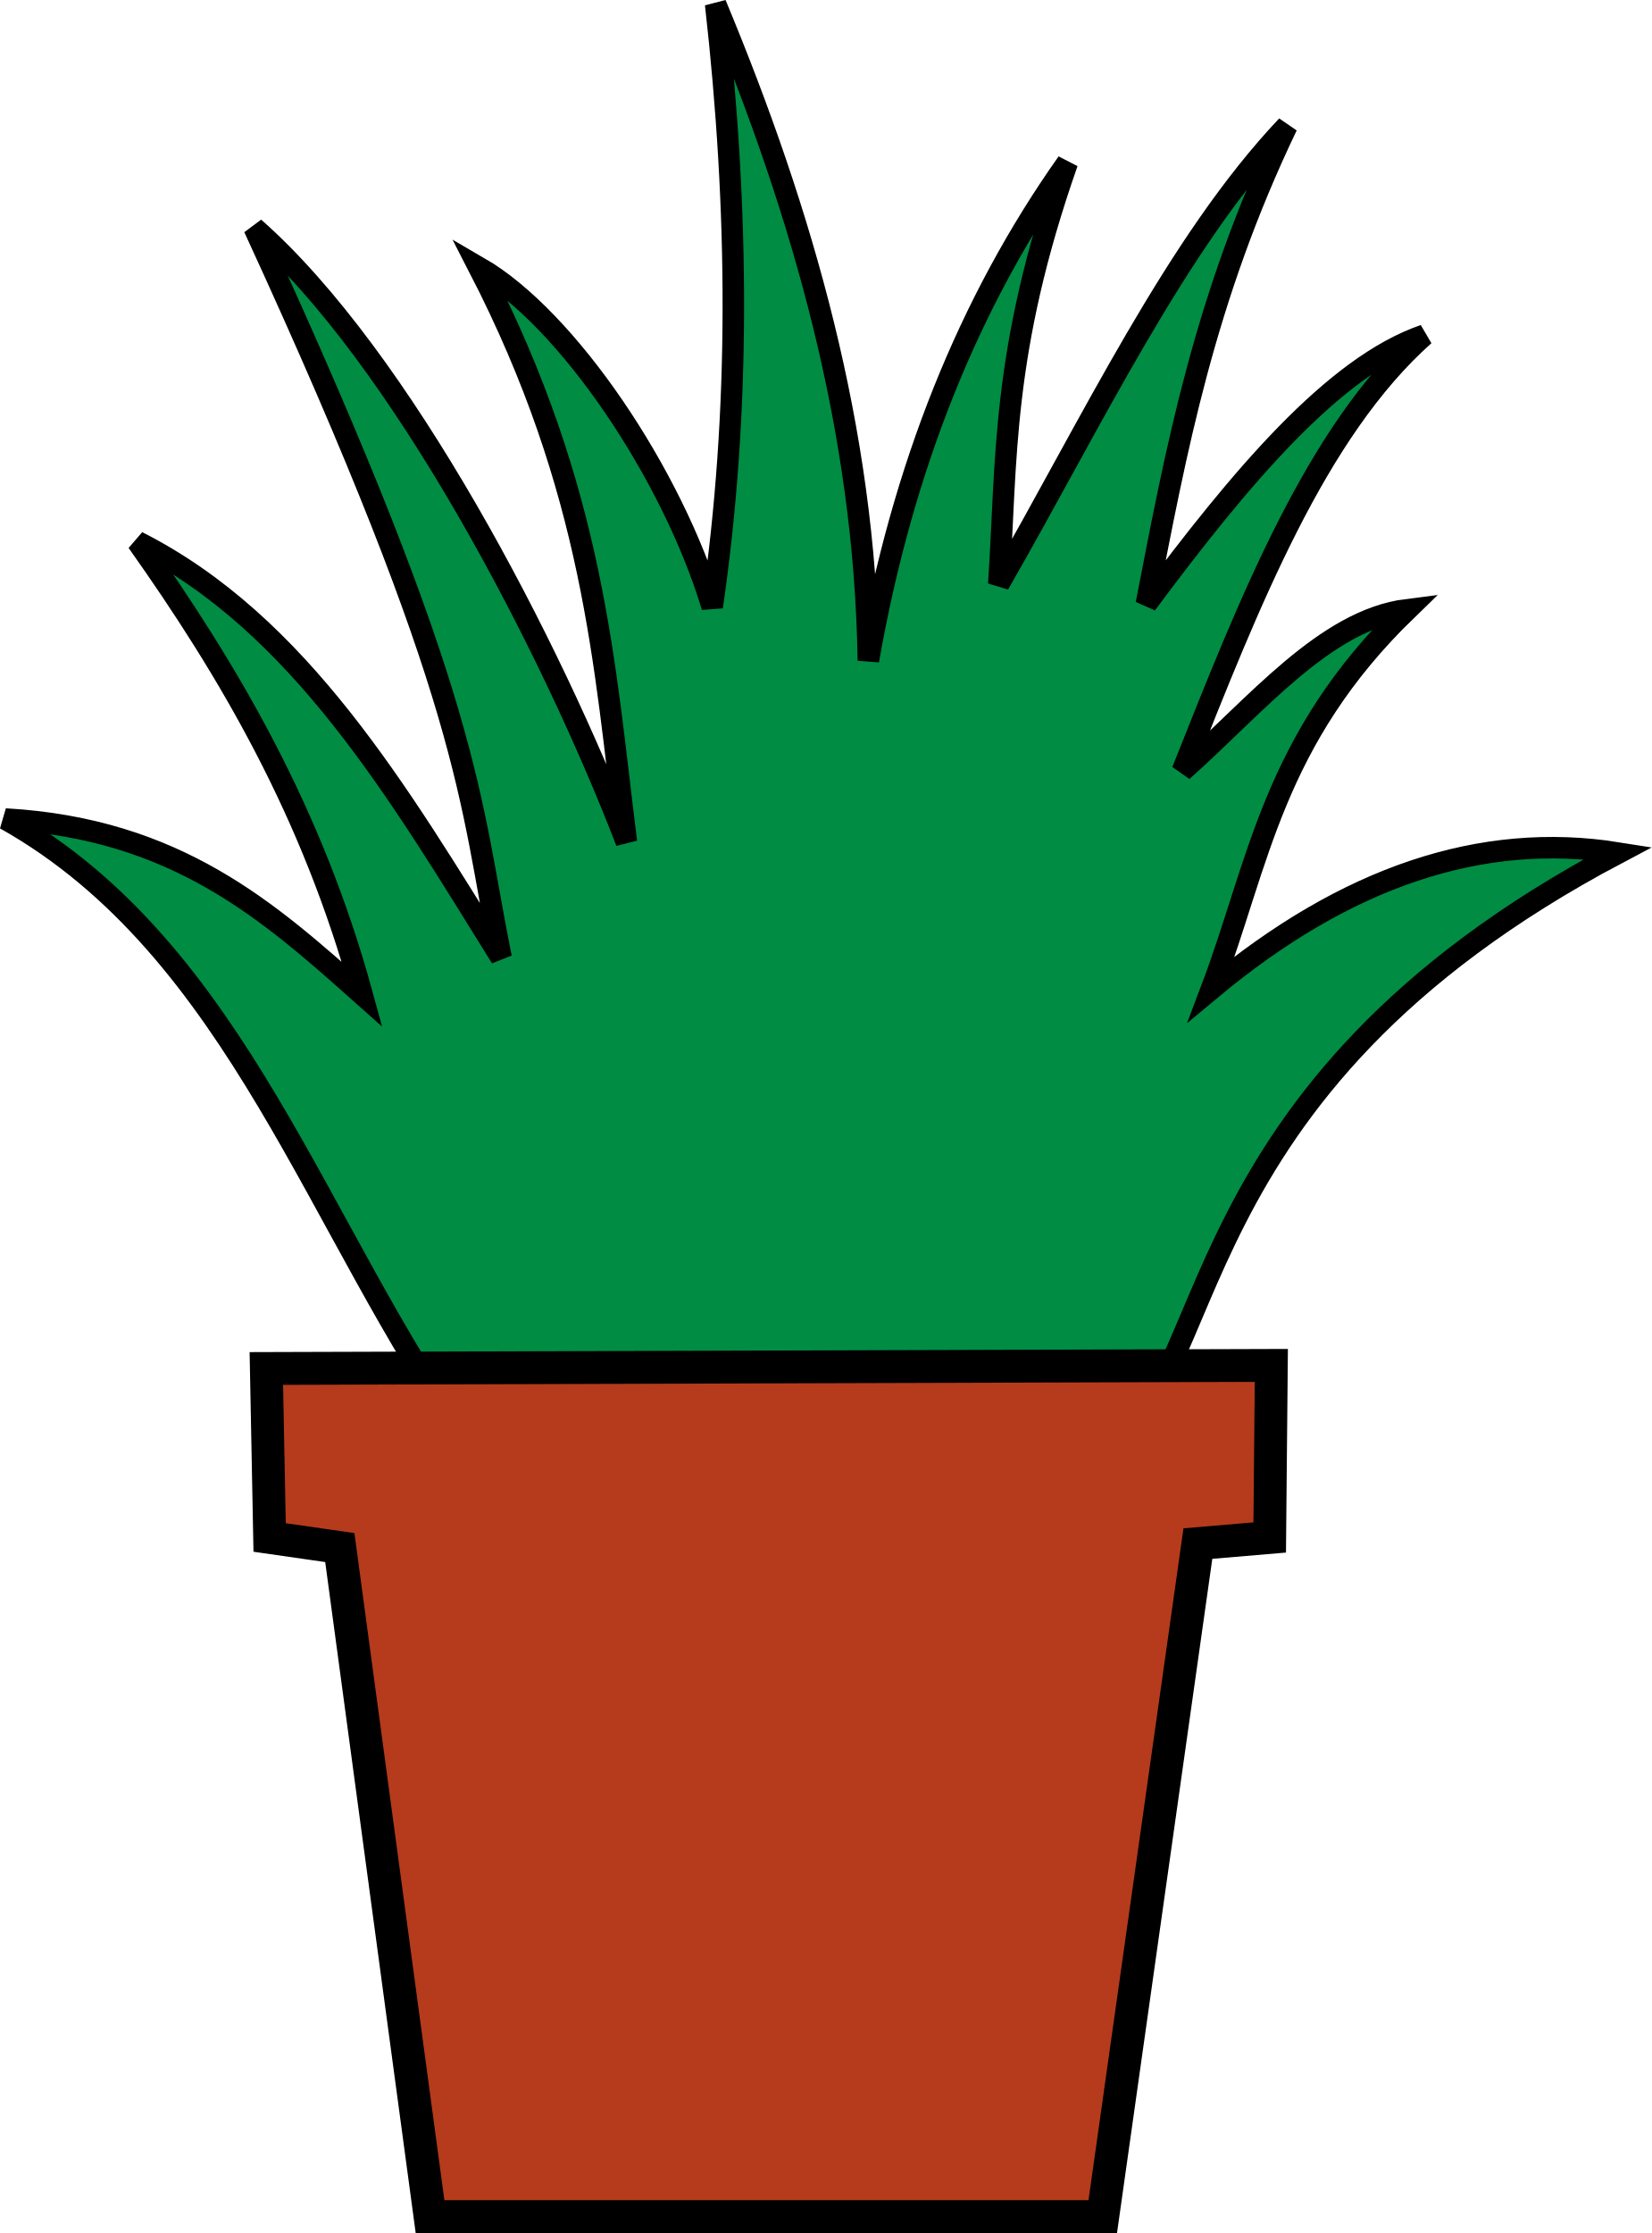
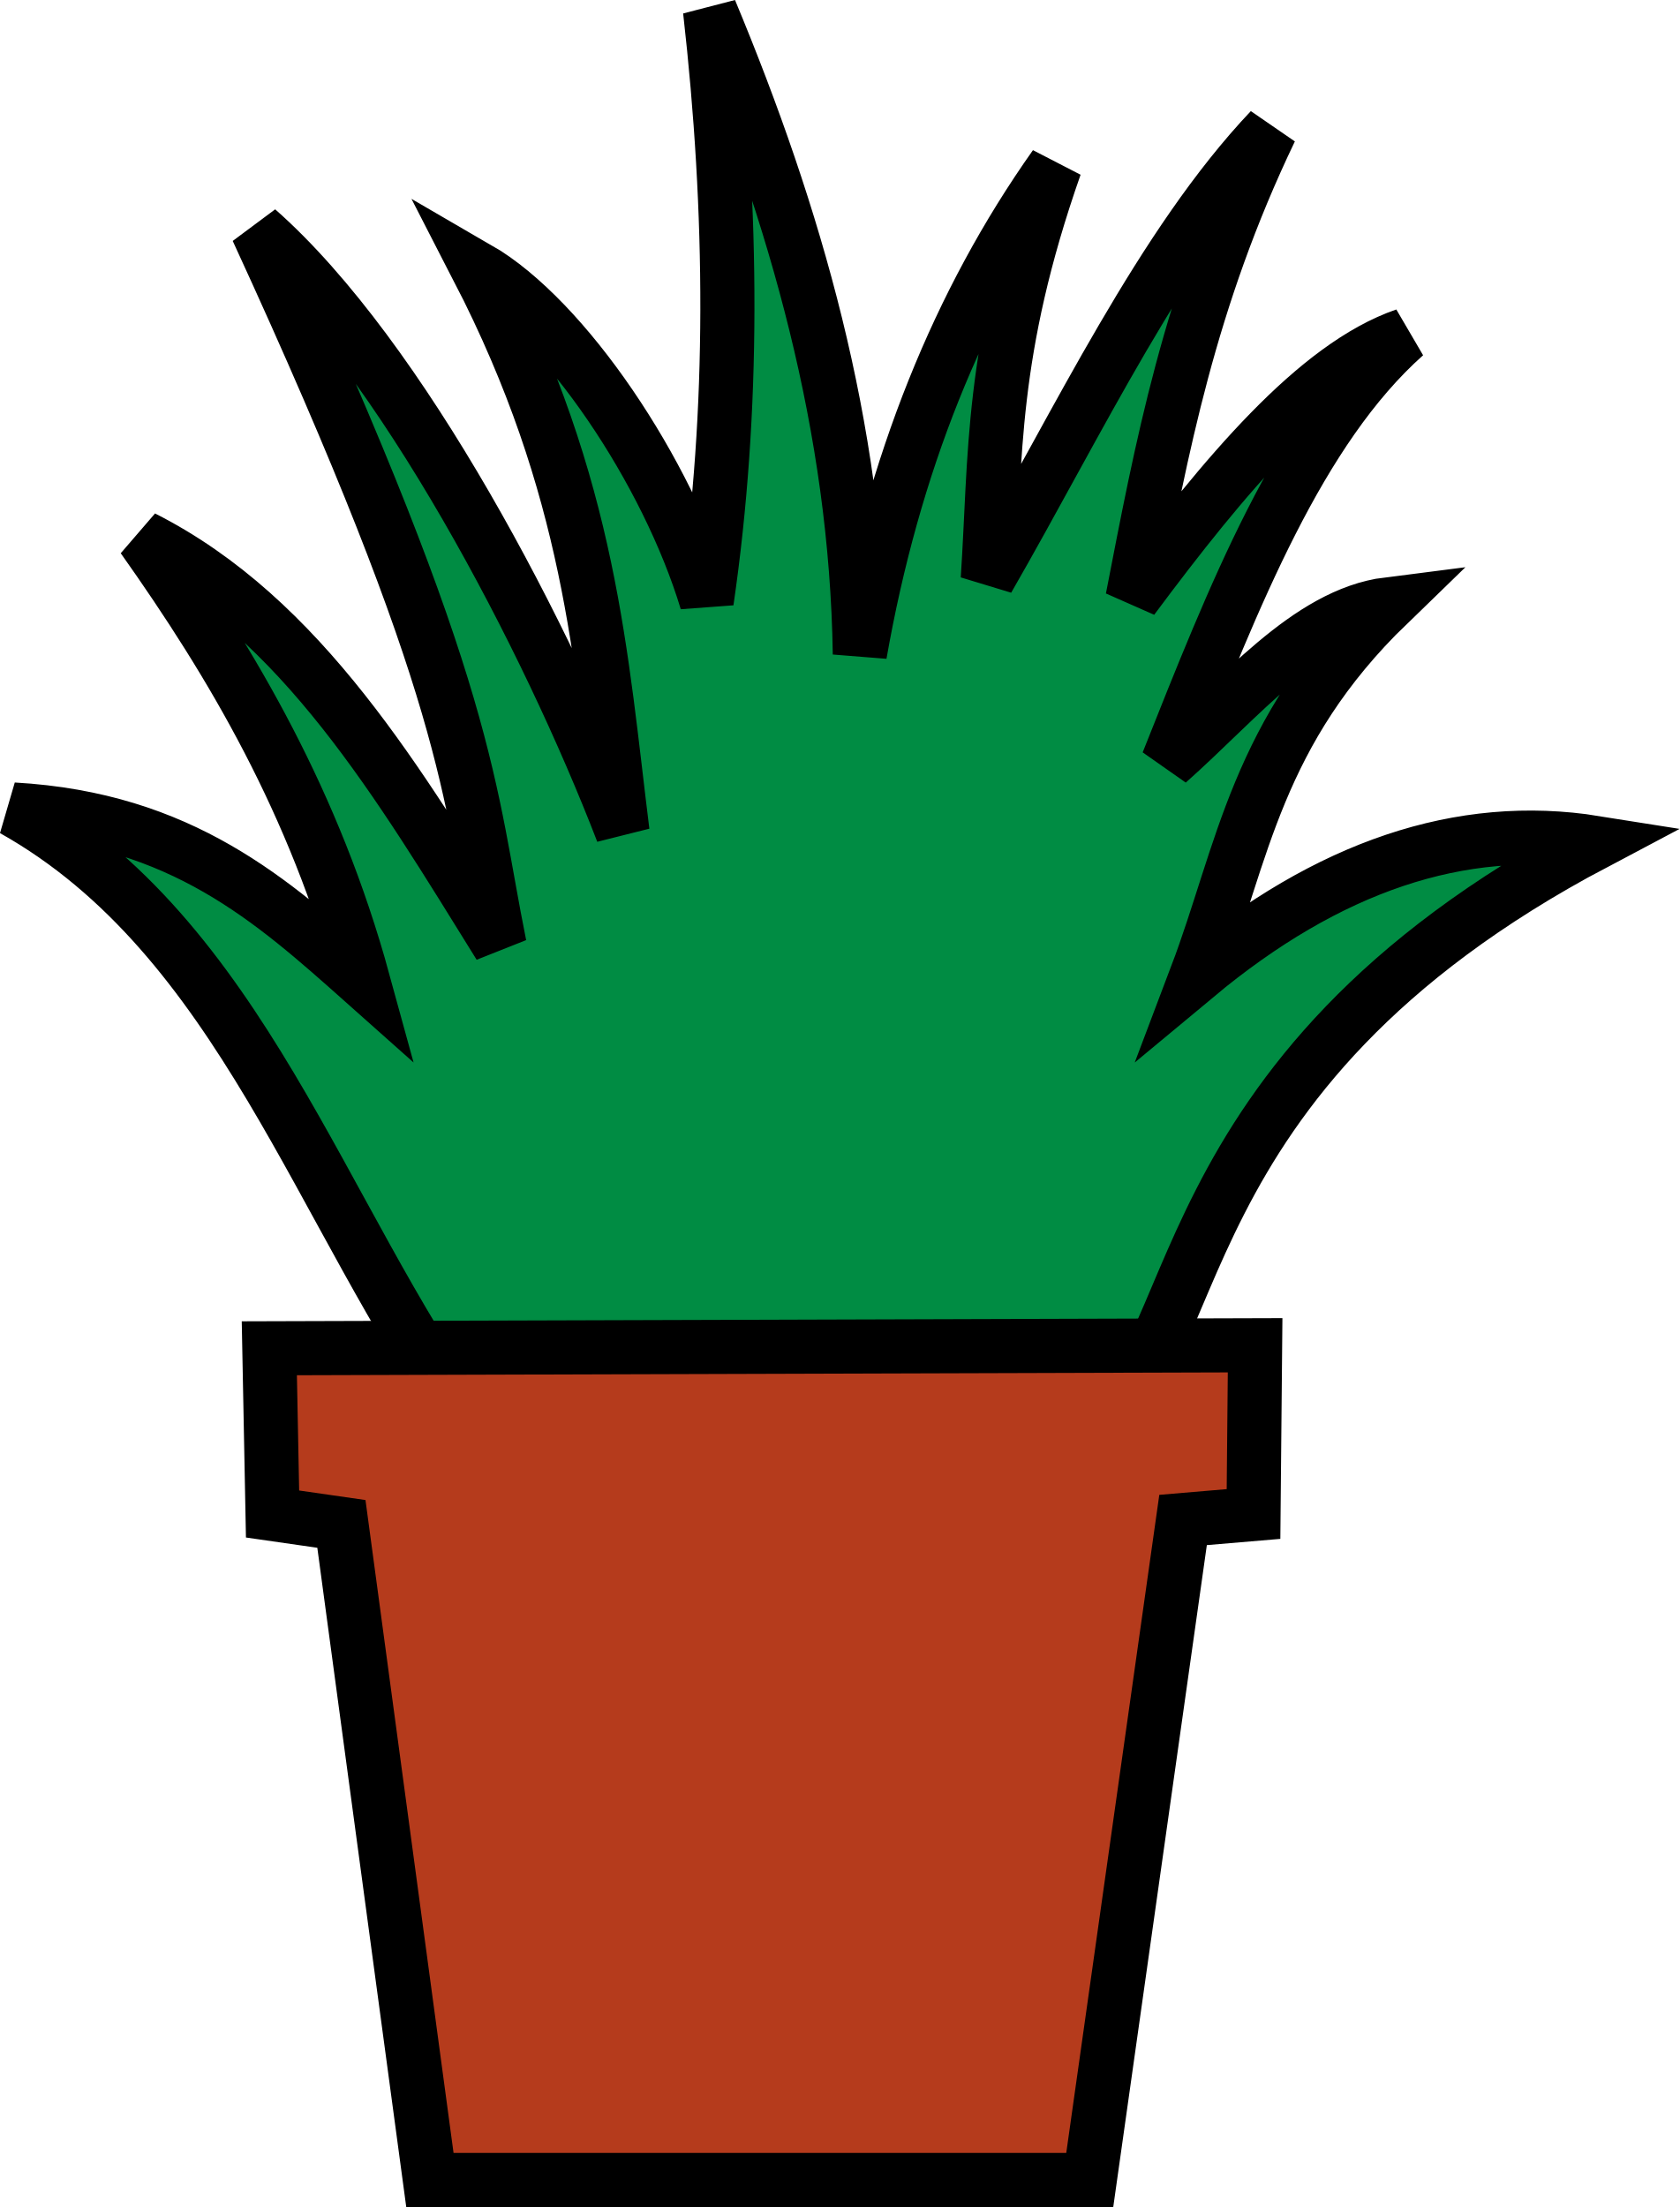
- <svg xmlns="http://www.w3.org/2000/svg" width="59.883mm" height="80.941mm" viewBox="0 0 59.883 80.941" version="1.1" id="svg1150">
+ <svg xmlns="http://www.w3.org/2000/svg" width="62.083mm" height="81.58mm" viewBox="0 0 62.083 81.58" version="1.1" id="svg1150">
  <defs id="defs1144" />
-   <g id="layer1" transform="translate(25.88319,-134.1979)">
-     <g id="g4737" transform="translate(-748.8166,-436.0752)">
-       <path id="path4732" d="m 739.921,622.627 c -5.487,-7.667 -8.353,-17.925 -16.797,-22.666 6.226,0.354 9.575,3.364 12.94,6.359 -1.814,-6.615 -4.823,-11.713 -8.15,-16.41 5.876,2.971 9.477,9.101 13.189,15.077 -1.155,-5.703 -0.974,-9.129 -8.958,-26.461 5.331,4.697 10.748,15.13 13.5,22.268 -0.808,-6.462 -1.158,-12.697 -5.35,-20.832 3.221,1.864 7.011,7.5 8.461,12.307 1.031,-7.078 0.969,-14.381 0.124,-21.846 3.164,7.597 5.411,15.427 5.537,23.794 1.228,-6.987 3.642,-12.998 7.216,-18.051 -2.414,6.881 -2.186,10.782 -2.488,15.282 3.362,-5.841 6.44,-12.38 10.451,-16.615 -3.017,6.288 -4.024,11.797 -5.101,17.333 3.404,-4.574 6.79,-8.611 10.078,-9.743 -3.923,3.49 -6.334,9.666 -8.772,15.795 2.65,-2.352 5.173,-5.471 8.15,-5.846 -4.881,4.724 -5.371,9.199 -7.092,13.743 4.856,-4.04 9.77,-5.718 14.744,-4.923 -16.439,8.684 -14.273,19.438 -18.788,21.743 z" style="fill:#008c43;fill-opacity:1;stroke:#000000;stroke-width:0.779;stroke-linecap:butt;stroke-linejoin:miter;stroke-miterlimit:4;stroke-dasharray:none;stroke-opacity:1" />
-       <path id="path4730" d="m 732.59,619.877 0.119,6.126 2.545,0.366 3.271,24.25 h 24.391 l 3.449,-24.395 2.604,-0.221 0.059,-6.237 z" style="fill:#b53b1c;fill-opacity:1;stroke:#000000;stroke-width:1.19;stroke-linecap:butt;stroke-linejoin:miter;stroke-miterlimit:4;stroke-dasharray:none;stroke-opacity:1" />
+   <g id="layer1" transform="translate(36.91553,-138.3315)">
+     <g transform="translate(-766.6712,-461.4576)" id="g5927">
+       <path id="path4732" d="m 747.042,652.378 c -5.487,-7.667 -8.353,-17.925 -16.797,-22.666 6.226,0.354 9.575,3.364 12.94,6.359 -1.814,-6.615 -4.823,-11.713 -8.15,-16.41 5.876,2.971 9.477,9.101 13.189,15.077 -1.155,-5.703 -0.974,-9.129 -8.958,-26.461 5.331,4.697 10.748,15.13 13.5,22.268 -0.808,-6.462 -1.158,-12.697 -5.35,-20.832 3.221,1.864 7.011,7.5 8.461,12.307 1.031,-7.078 0.969,-14.381 0.124,-21.846 3.164,7.597 5.411,15.427 5.537,23.794 1.228,-6.987 3.642,-12.998 7.216,-18.051 -2.414,6.881 -2.186,10.782 -2.488,15.282 3.362,-5.841 6.44,-12.38 10.451,-16.615 -3.017,6.288 -4.024,11.797 -5.101,17.333 3.404,-4.574 6.79,-8.611 10.078,-9.743 -3.923,3.49 -6.334,9.666 -8.772,15.795 2.65,-2.352 5.173,-5.471 8.15,-5.846 -4.881,4.724 -5.371,9.199 -7.092,13.743 4.856,-4.04 9.77,-5.718 14.744,-4.923 -16.439,8.684 -14.273,19.438 -18.788,21.743 z" style="fill:#008c43;fill-opacity:1;stroke:#000000;stroke-width:2;stroke-linecap:butt;stroke-linejoin:miter;stroke-miterlimit:4;stroke-dasharray:none;stroke-opacity:1" />
+       <path id="path4730" d="m 739.711,649.627 0.119,6.126 2.545,0.366 3.271,24.25 h 24.391 l 3.449,-24.395 2.604,-0.221 0.059,-6.237 z" style="fill:#b53b1c;fill-opacity:1;stroke:#000000;stroke-width:2;stroke-linecap:butt;stroke-linejoin:miter;stroke-miterlimit:4;stroke-dasharray:none;stroke-opacity:1" />
    </g>
  </g>
</svg>
